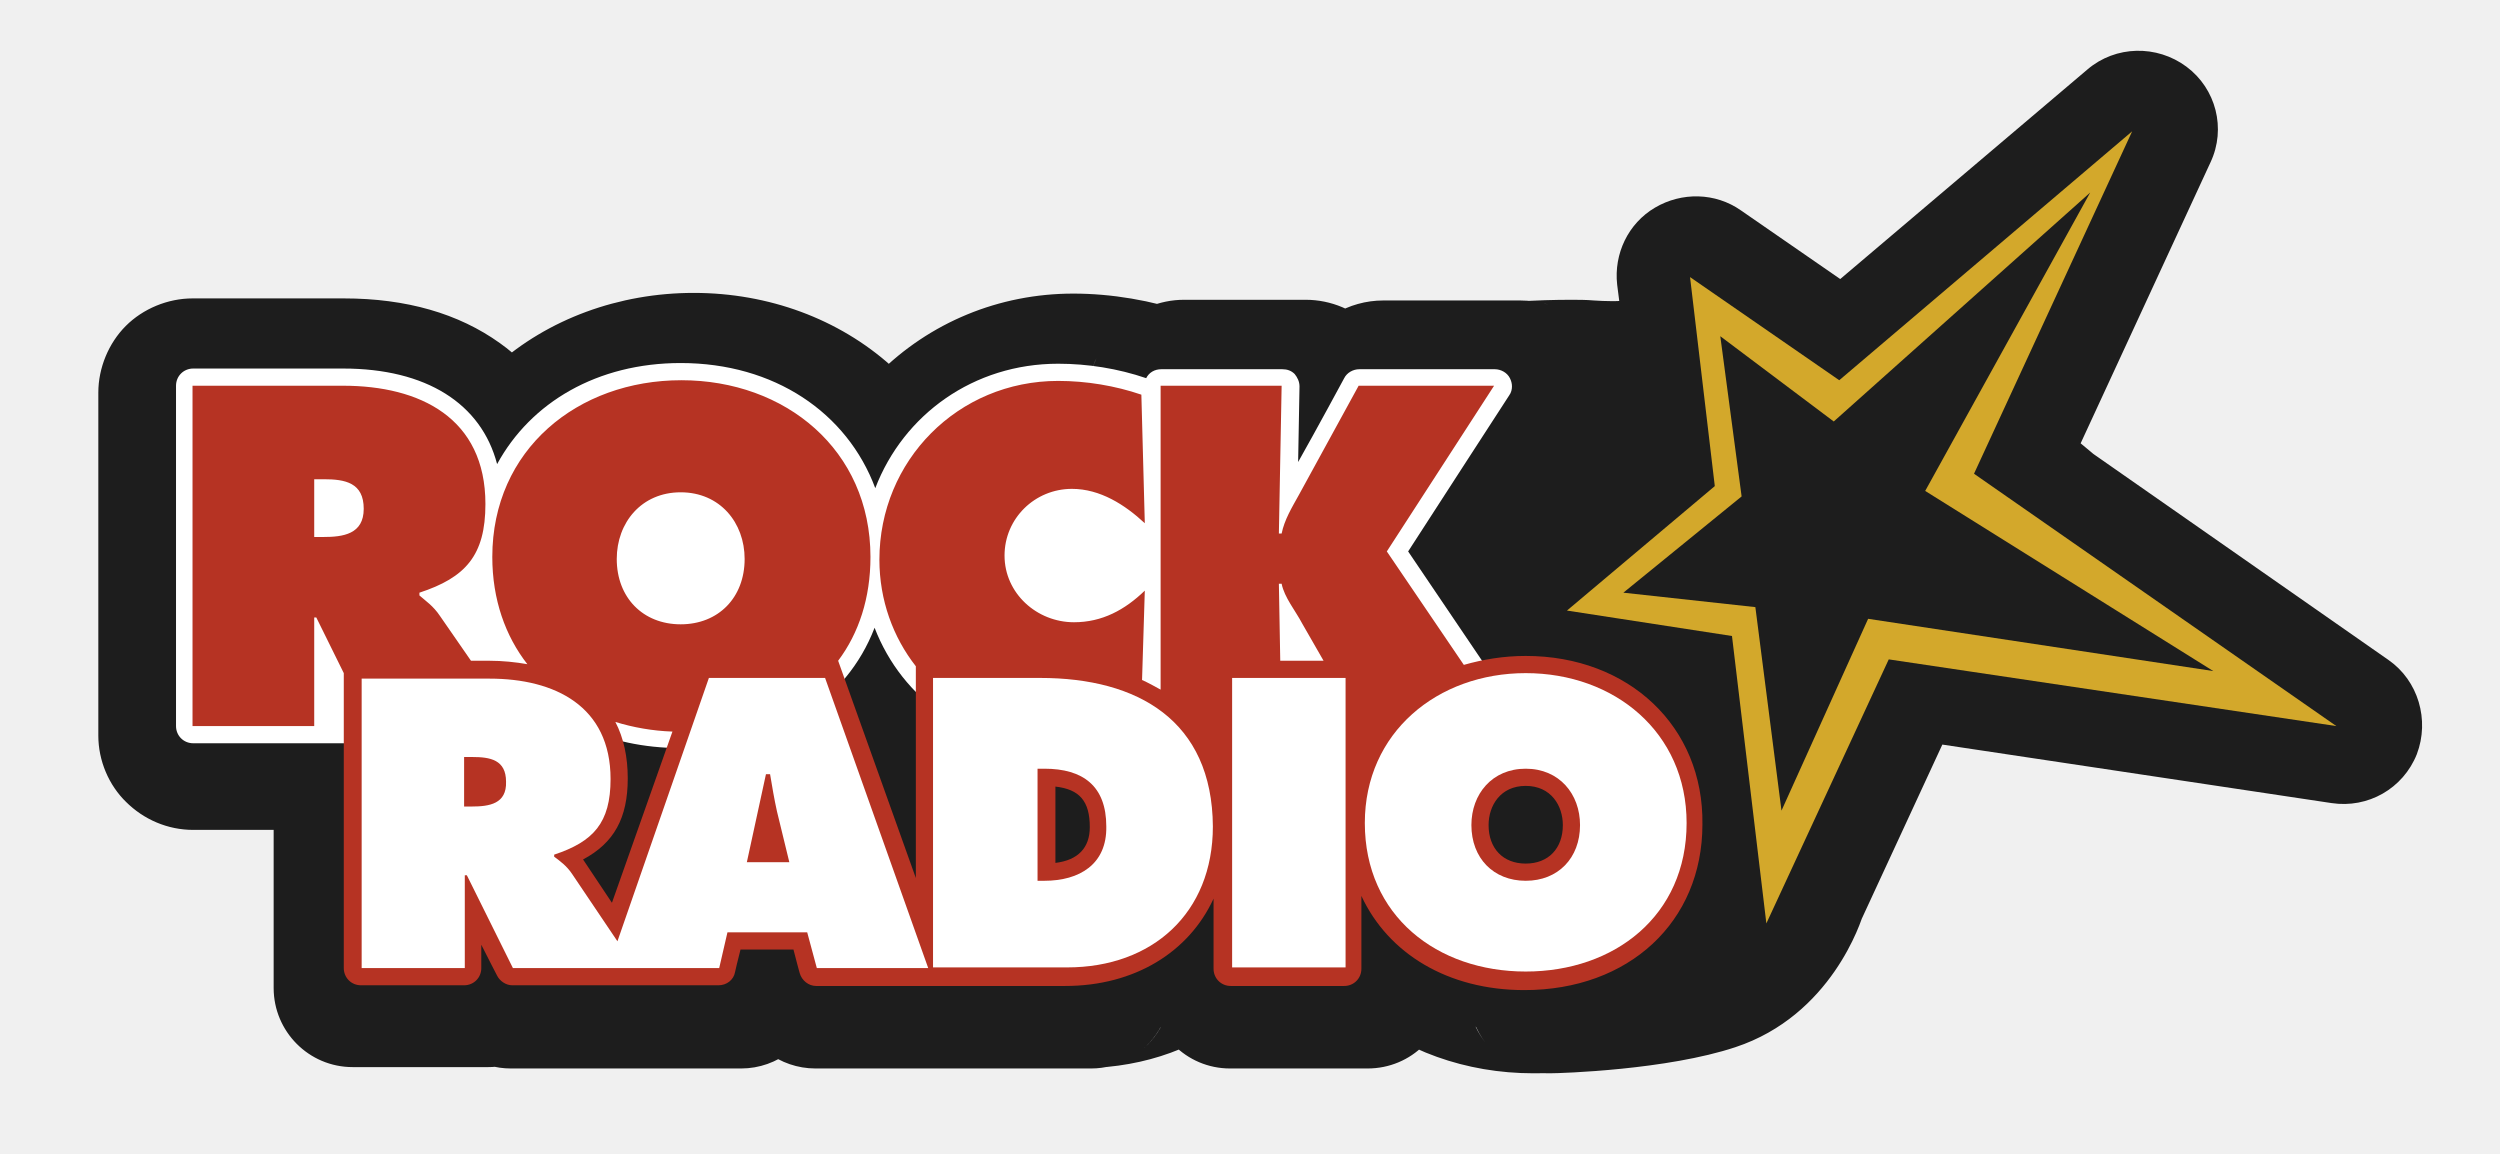
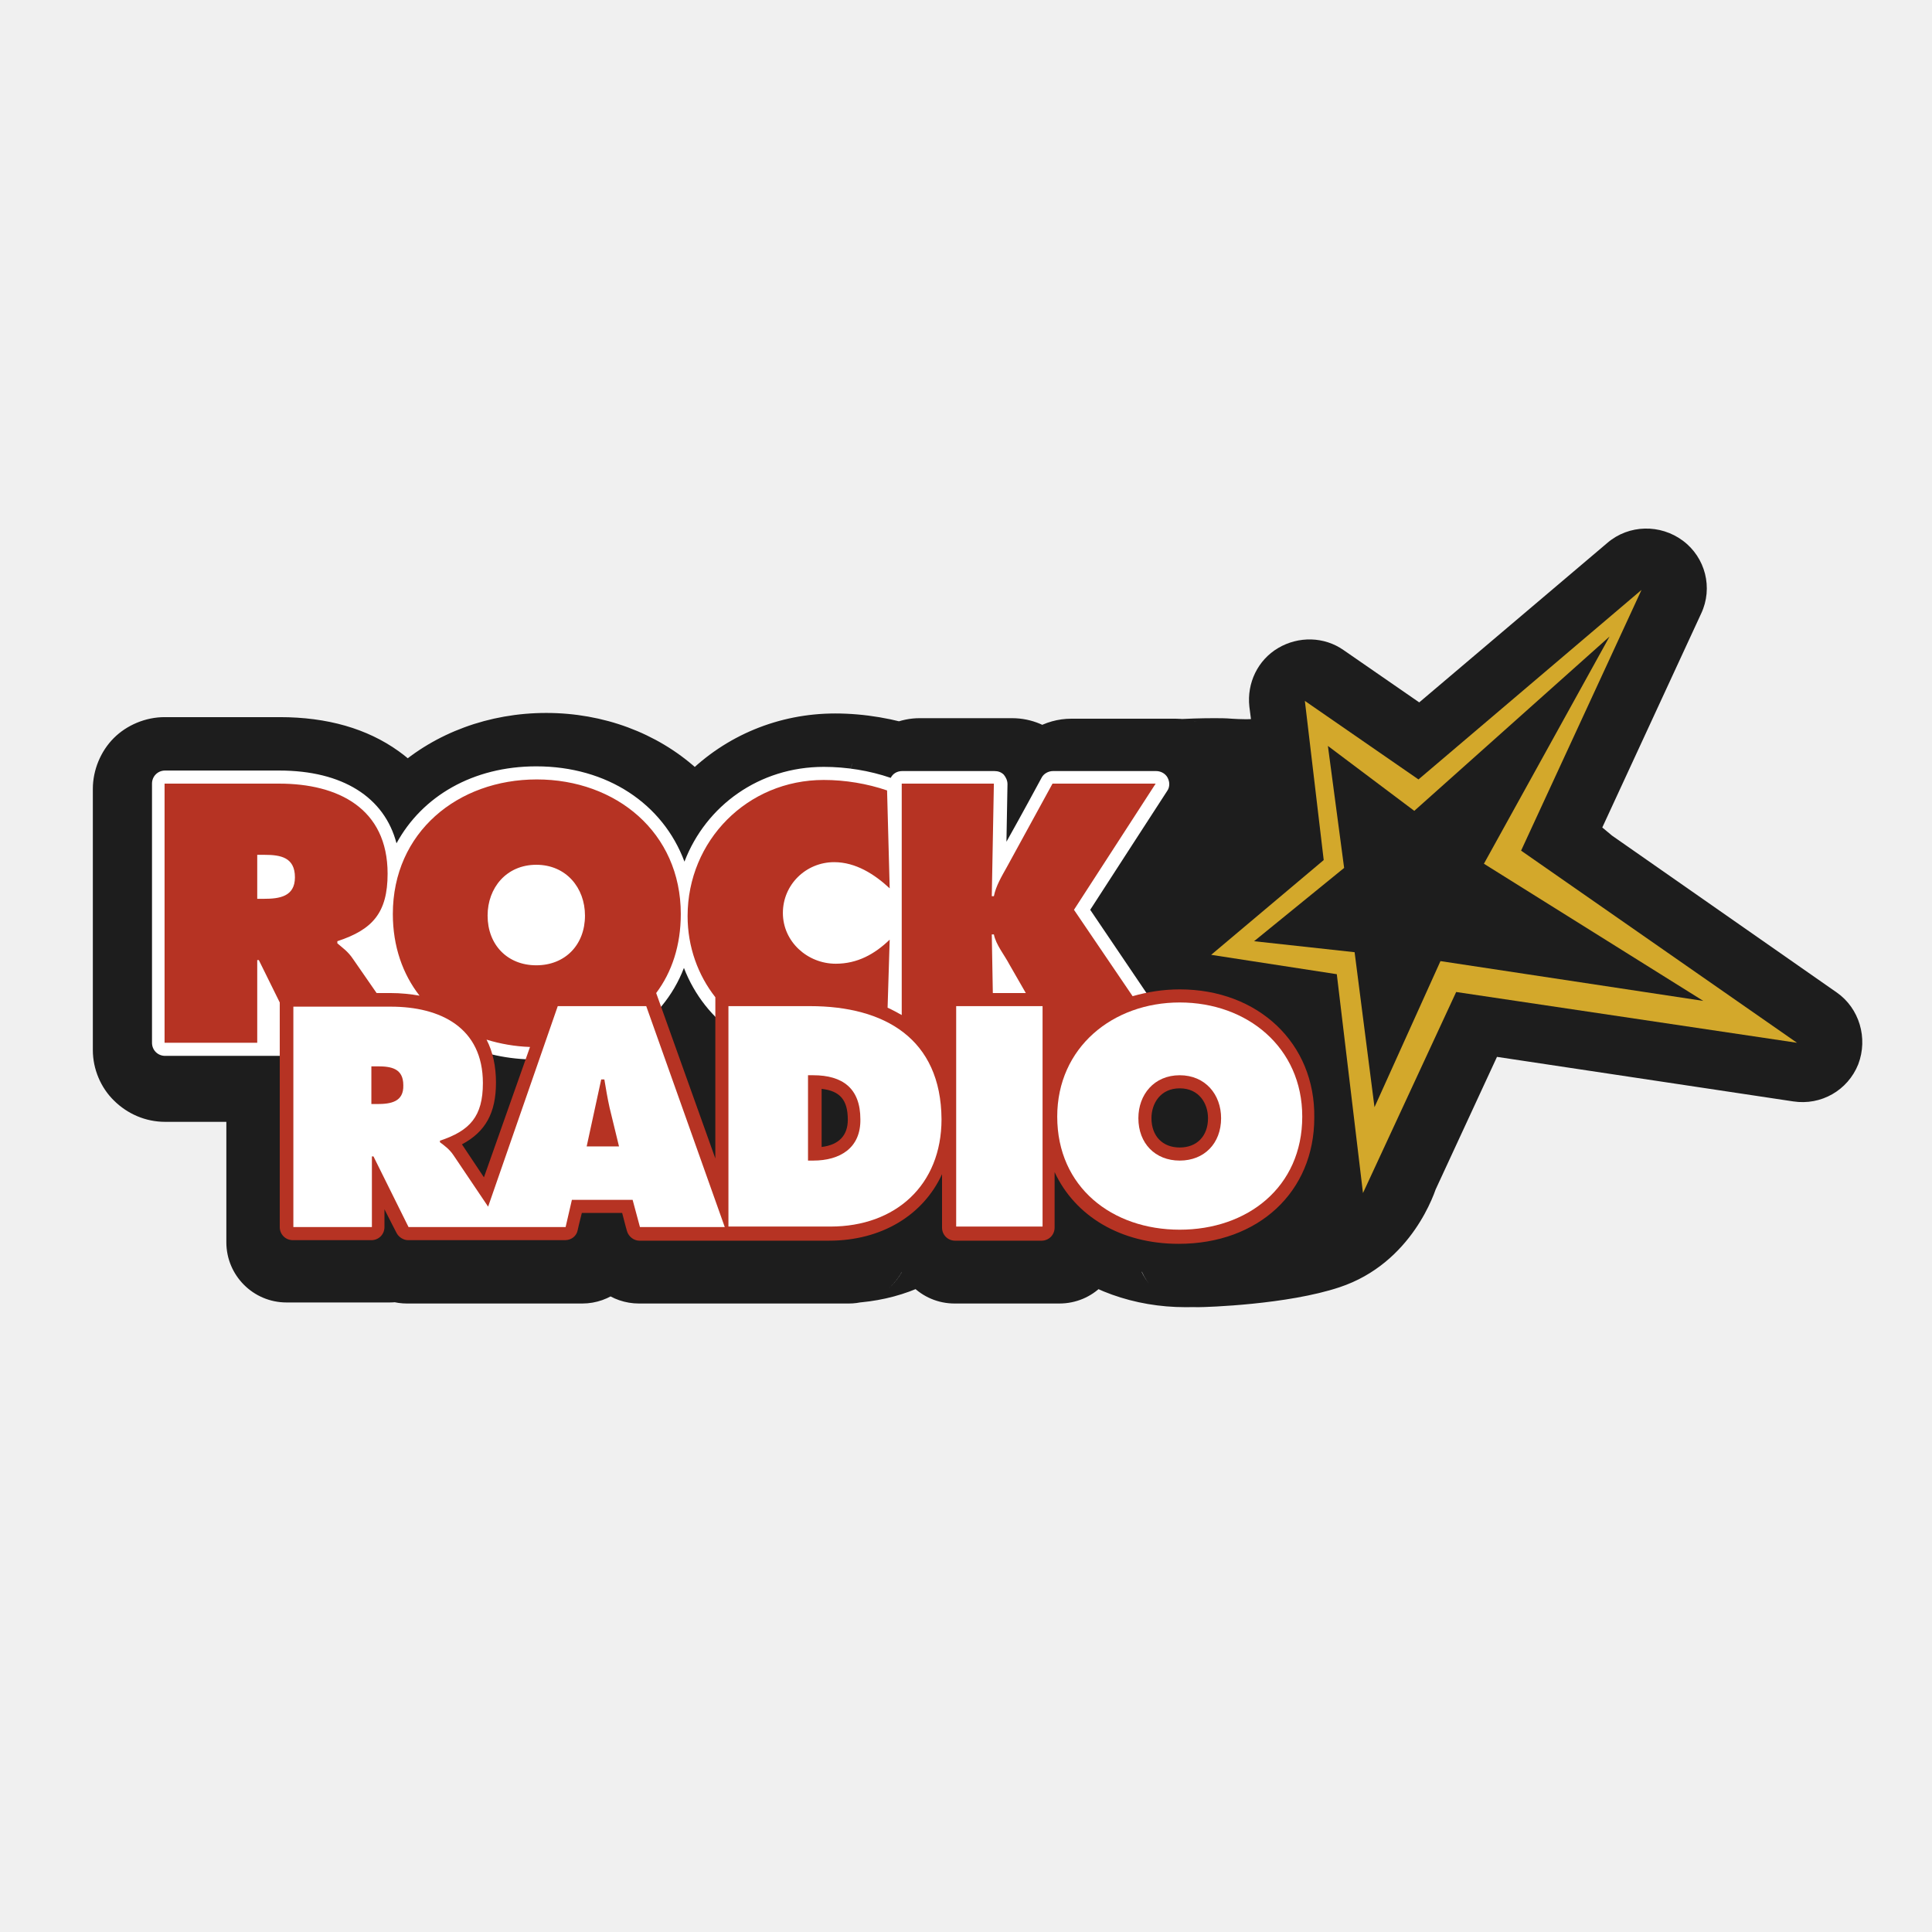
- <svg xmlns="http://www.w3.org/2000/svg" version="1.1" id="Layer_1" x="0px" y="0px" viewBox="0 0 363.6 167.8" style="enable-background:new 0 0 363.6 167.8;" xml:space="preserve">
-   <style type="text/css">
+ <svg xmlns="http://www.w3.org/2000/svg" enable-background="new 0 0 500 500" viewBox="0 0 500 500" version="1.1" id="svg92" xml:space="preserve">
+   <defs id="defs96" />
+   <style type="text/css" id="style325">
	.st0{fill:#1D1D1D;}
	.st1{fill:#FFFFFF;}
	.st2{fill:#D3A82B;}
	.st3{fill:#B63323;}
</style>
-   <g>
-     <path class="st0" d="M347.4,96l-43.4-30.3c0.3,0.2,0.6,0.4,0.8,0.6l-8.9-7.4c4,3.3,5.2,8.9,3,13.6l22.6-48.9   c2.3-4.9,0.8-10.7-3.5-13.9c-4.3-3.2-10.3-3.1-14.4,0.4l-42.7,36.2c4-3.4,9.7-3.7,14-0.7l-21.7-15c-3.7-2.6-8.6-2.7-12.5-0.4   c-3.9,2.3-6,6.7-5.5,11.2l0.6,4.7c-0.1-0.6-0.1-1.3-0.1-1.9c0,0.2,0,0.3,0,0.3c0,0,0.1-0.2,0.2-0.3c0.3-0.3,0.6-0.5,0.8-0.6   c-0.8,0.3-3.4,0.2-4.9,0.1c-1.1-0.1-2.3-0.1-3.4-0.1c-2.4,0-5.2,0.1-7.1,0.2c1.3,0,2.6,0.1,3.9,0.5c-1.3-0.4-2.7-0.6-4.1-0.6h-19.9   c-5.1,0-9.7,2.8-12.1,7.2c0-0.1-7.2,13.2-7.2,13.2c2.5-4.6,7.9-6.9,13-5.6c5.1,1.4,8.7,6,8.6,11.3l0.2-12.2   c0.1-3.6-1.4-7.2-3.9-9.8c0,0-0.1-0.1-0.1-0.1c-2.6-2.6-6.1-4.1-9.8-4.1h-17.7c-3.6,0-7.1,1.5-9.7,4c-2,2-3.4,4.6-3.9,7.3   c0.7-4.2,3.7-7.6,7.8-8.9c4-1.3,8.5-0.3,11.5,2.6c-1.4-1.4-3.1-2.4-5.1-3.1c-5.3-1.8-11.1-2.8-16.7-2.8c-10.8,0-20.9,4.2-28.4,11.7   c-4.1,4.1-7.3,9.2-9.2,14.6c1.6-4.6,6-7.6,10.9-7.6c4.9,0,9.2,3.1,10.8,7.7c-2.1-6.1-5.8-11.6-10.6-15.9   c-7.6-6.8-17.8-10.6-28.7-10.6c-10.9,0-21.2,3.8-28.8,10.6c-3.1,2.8-5.8,6.1-7.8,9.8c2.2-4,6.5-6.3,11-5.9l-2-0.2   c4.8,0.4,8.8,3.7,10.1,8.3c-1.8-6.3-5.5-11.6-10.7-15.3c-6-4.3-13.6-6.5-22.7-6.5h-22c-3.6,0-7.2,1.5-9.7,4c-2.5,2.5-4,6.1-4,9.7   v49.9c0,3.6,1.5,7.2,4.1,9.7c0,0-0.1-0.1-0.1-0.1c2.6,2.6,6.1,4.1,9.8,4.1h23.2c-6.4,0-11.5-5.1-11.5-11.5v34.5   c0,6.3,5.1,11.5,11.5,11.5h19.7c6.4,0,11.5-5.1,11.5-11.5v-6.8c0,5.3-3.7,9.9-8.9,11.2c-5.2,1.2-10.6-1.3-12.9-6.1L64,149   c1.9,3.9,5.9,6.4,10.3,6.4h33.5c5.3,0,10-3.7,11.2-8.8l1.2-5.3c-1.2,5.2-5.9,8.8-11.2,8.8h8.2c-5.2,0-9.8-3.5-11.1-8.5l1.4,5.3   c1.3,5,5.9,8.5,11.1,8.5h40.1c4,0,7.7-2.1,9.8-5.5c2.1-3.4,2.3-7.6,0.5-11.2c1.7,3.4,1.6,7.5-0.3,10.9c-1.9,3.3-5.4,5.5-9.3,5.7   c8.8-0.5,16.5-3.7,22.3-9.3c3.4-3.2,6.1-7.2,7.9-11.7c-2,5.1-7.4,8.1-12.8,7.1c-5.4-1-9.4-5.8-9.4-11.3v13.8   c0,6.3,5.1,11.5,11.5,11.5h20c6.4,0,11.5-5.1,11.5-11.5v-14.1c0,5.5-3.9,10.2-9.3,11.3c-5.4,1-10.8-1.9-12.9-7   c2,5,5.1,9.3,9.1,12.8c6.7,5.9,15.9,9.2,25.7,9.2c0.9,0,1.8,0,2.8-0.1c-4.8,0.3-9.2-2.4-11.2-6.7l0.1,0.1c1.9,4.2,6.1,6.8,10.7,6.7   c1.7,0,17.1-0.5,27-3.8c13.9-4.6,18.3-18.2,18.7-19.7c0.3-0.9,0.4-1.8,0.5-2.7l0-0.2c-0.1,1.5-0.4,2.9-1,4.3l15.5-33.5   c-2.1,4.6-7.1,7.3-12.2,6.5l65.2,9.8c5.3,0.8,10.4-2.1,12.4-7.1C353.4,104.7,351.7,99,347.4,96" />
-     <path class="st1" d="M221.1,104.3c0,0-14.6-21.6-16.3-24.1c1.6-2.5,14.7-22.7,14.7-22.7c0.3-0.4,0.4-0.9,0.4-1.3   c0-0.4-0.1-0.8-0.3-1.2c-0.4-0.8-1.3-1.3-2.2-1.3h-19.7c-0.9,0-1.8,0.5-2.2,1.3c0,0-4.1,7.6-6.7,12.2c0.1-5.5,0.2-11,0.2-11   c0-0.7-0.3-1.3-0.7-1.8c-0.5-0.5-1.1-0.7-1.8-0.7h-17.6c-1,0-1.8,0.5-2.2,1.3c-4.1-1.4-8.5-2.1-12.8-2.1   c-12.3,0-22.5,7.4-26.6,18.1C123.2,60,112.6,52.8,99,52.8c-12.1,0-21.8,5.7-26.7,14.7C70,58.7,62,53.6,49.9,53.6H28.1   c-1.4,0-2.5,1.1-2.5,2.5v49.5c0,1.4,1.1,2.5,2.5,2.5h46.7c0.9,0,1.8-0.5,2.2-1.3c0.2-0.4,0.3-0.8,0.3-1.2c0-0.5-0.1-1-0.4-1.4   l-4.7-7c0,0,1.2-0.8,1.9,0.1c5.3,7.1,14.1,11.5,24.9,11.5c13.6,0,24.1-6.8,28.2-17.5c4,10.4,13.9,17.5,25.9,17.5   c2.9,0,9.9-0.5,13.6-2c0.4,0.8,1.2,1.3,2.2,1.3l7.5,5.5l10.1-5.5c0.7,0,1.3-0.3,1.8-0.7c0.5-0.5,0.7-1.1,0.7-1.8   c0,0-0.1-3.2-0.2-8.7c2-0.3,7.1,10,7.1,10c0.4,0.8,2.6,4.5,3.5,4.5l19.7-3.2c0.9,0,1.8-0.5,2.2-1.3c0.2-0.4,0.3-0.8,0.3-1.2   C221.5,105.2,221.4,104.7,221.1,104.3" />
-     <path class="st2" d="M280,71.4L304,28l-37.3,33.3l-16.5-12.4l3.1,23.3l-17.2,14l19.2,2.1l3.8,29.6L271.7,90l50.2,7.6L280,71.4z    M274.7,95.9l-17.8,38.4l-5-41.8l-24-3.7l21.5-18.1l-3.6-30.4l21.7,15l42.6-36.2l-23,49.8l52.7,36.7L274.7,95.9z" />
-     <path class="st3" d="M221.9,125.6c-3.3,0-5.4-2.2-5.4-5.6c0-2.8,1.7-5.7,5.4-5.7c3.7,0,5.4,2.9,5.4,5.7   C227.3,123.4,225.2,125.6,221.9,125.6 M153.5,125.5v-11.1c3.5,0.4,5,2.1,5,5.9C158.5,123.3,156.8,125.1,153.5,125.5z M186.4,84.9   c0.4,2,2,3.9,3,5.8l3.1,5.4h-6.3L186,84.9H186.4z M89,131.3l-3.8-5.7c-0.1-0.2-0.3-0.4-0.4-0.6c4.5-2.4,6.5-6,6.5-11.8   c0-3.1-0.6-5.9-1.8-8.2c2.6,0.8,5.4,1.3,8.3,1.4L89,131.3z M45.7,78.1v-8.4h1.4c3.1,0,5.8,0.5,5.8,4.3c0,3.7-3,4.1-5.9,4.1H45.7z    M99,71.6c5.7,0,9.3,4.4,9.3,9.7c0,5.6-3.8,9.5-9.3,9.5c-5.5,0-9.3-3.9-9.3-9.5C89.7,76,93.3,71.6,99,71.6z M221.9,95.4   c-3.2,0-6.2,0.5-9,1.3l-11.2-16.5l15.6-24.1h-19.7L188.9,72c-1,1.8-2.1,3.6-2.5,5.6H186l0.4-21.5h-17.6v44.2   c-0.9-0.5-1.8-1-2.7-1.4l0.4-13c-2.9,2.8-6.2,4.6-10.3,4.6c-5.4,0-10.1-4.2-10.1-9.7c0-5.4,4.4-9.7,9.8-9.7c4.1,0,7.7,2.3,10.6,5   L166,57.4c-3.8-1.3-8-2-12.1-2c-14.6,0-26,11.6-26,26c0,5.9,2,11.3,5.3,15.5v30.8l-11.3-31.6c3-4,4.7-9.1,4.7-15.1   c0-15.6-12.4-25.7-27.5-25.7c-15.1,0-27.5,10.1-27.5,25.7c0,6.2,1.9,11.5,5.1,15.6c-1.7-0.3-3.6-0.5-5.5-0.5h-2.7L64,89.6   c-1-1.5-2.1-2.2-3-3v-0.4c6.7-2.2,9.6-5.4,9.6-12.9c0-12.5-9.5-17.2-20.7-17.2H28v49.5h17.7V89.8H46l4,8.1v42.9   c0,1.4,1.1,2.5,2.5,2.5h15c1.4,0,2.5-1.1,2.5-2.5v-3.4c1,2,2.3,4.5,2.3,4.5c0.4,0.8,1.3,1.4,2.2,1.4h30c1.2,0,2.2-0.8,2.4-1.9   c0,0,0.4-1.8,0.8-3.3h7.7c0.4,1.6,0.9,3.4,0.9,3.4c0.3,1.1,1.3,1.9,2.4,1.9h16.2c0.1,0,0.2,0,0.2,0c0.1,0,0.2,0,0.3,0h19.5   c10.1,0,18-4.9,21.6-12.7v10.2c0,1.4,1.1,2.5,2.5,2.5h16.5c1.4,0,2.5-1.1,2.5-2.5v-10.6c3.9,8.4,12.6,13.7,23.7,13.7   c15.2,0,25.9-9.9,25.9-24.1C247.8,105.7,236.9,95.4,221.9,95.4z" />
-     <path class="st1" d="M108.6,125.5l2.8-12.9h0.6c0.3,1.8,0.6,3.6,1,5.4l1.8,7.4H108.6z M68.6,117.3h-1.1v-7.2h1.2   c2.6,0,4.9,0.4,4.9,3.6C73.7,116.9,71.2,117.3,68.6,117.3z M103.1,98.6l-13.3,38.3l-6.6-9.8c-0.8-1.2-1.8-1.9-2.6-2.5v-0.3   c5.7-1.9,8.2-4.6,8.2-11c0-10.6-8.1-14.6-17.6-14.6H52.6v42.1h15v-13.5h0.3l6.7,13.5h30l1.2-5.2h11.6l1.4,5.2h16.2L120,98.6H103.1z   " />
-     <path class="st1" d="M151.9,128.1h-1v-16.3h1c5.6,0,9,2.5,9,8.4C161,125.7,157,128.1,151.9,128.1 M151.3,98.6h-15.6v42.1h19.5   c12.4,0,21.2-7.9,21.2-20.5C176.3,104.8,165.5,98.6,151.3,98.6z" />
-     <rect x="179.2" y="98.6" class="st1" width="16.5" height="42.1" />
-     <path class="st1" d="M221.9,128.1c-4.7,0-7.9-3.3-7.9-8.1c0-4.5,3-8.2,7.9-8.2c4.9,0,7.9,3.7,7.9,8.2   C229.8,124.8,226.6,128.1,221.9,128.1 M221.9,97.9c-12.8,0-23.4,8.6-23.4,21.8c0,13.5,10.5,21.6,23.4,21.6   c12.9,0,23.4-8.1,23.4-21.6C245.3,106.5,234.8,97.9,221.9,97.9z" />
+   <g id="g343" transform="matrix(1.35495,0,0,1.35495,4.651494,126.7887)">
+     <path class="st0" d="M 347.4,96 304,65.7 c 0.3,0.2 0.6,0.4 0.8,0.6 l -8.9,-7.4 c 4,3.3 5.2,8.9 3,13.6 l 22.6,-48.9 c 2.3,-4.9 0.8,-10.7 -3.5,-13.9 -4.3,-3.2 -10.3,-3.1 -14.4,0.4 l -42.7,36.2 c 4,-3.4 9.7,-3.7 14,-0.7 l -21.7,-15 c -3.7,-2.6 -8.6,-2.7 -12.5,-0.4 -3.9,2.3 -6,6.7 -5.5,11.2 l 0.6,4.7 c -0.1,-0.6 -0.1,-1.3 -0.1,-1.9 0,0.2 0,0.3 0,0.3 0,0 0.1,-0.2 0.2,-0.3 0.3,-0.3 0.6,-0.5 0.8,-0.6 -0.8,0.3 -3.4,0.2 -4.9,0.1 -1.1,-0.1 -2.3,-0.1 -3.4,-0.1 -2.4,0 -5.2,0.1 -7.1,0.2 1.3,0 2.6,0.1 3.9,0.5 -1.3,-0.4 -2.7,-0.6 -4.1,-0.6 h -19.9 c -5.1,0 -9.7,2.8 -12.1,7.2 0,-0.1 -7.2,13.2 -7.2,13.2 2.5,-4.6 7.9,-6.9 13,-5.6 5.1,1.4 8.7,6 8.6,11.3 l 0.2,-12.2 c 0.1,-3.6 -1.4,-7.2 -3.9,-9.8 0,0 -0.1,-0.1 -0.1,-0.1 -2.6,-2.6 -6.1,-4.1 -9.8,-4.1 h -17.7 c -3.6,0 -7.1,1.5 -9.7,4 -2,2 -3.4,4.6 -3.9,7.3 0.7,-4.2 3.7,-7.6 7.8,-8.9 4,-1.3 8.5,-0.3 11.5,2.6 -1.4,-1.4 -3.1,-2.4 -5.1,-3.1 -5.3,-1.8 -11.1,-2.8 -16.7,-2.8 -10.8,0 -20.9,4.2 -28.4,11.7 -4.1,4.1 -7.3,9.2 -9.2,14.6 1.6,-4.6 6,-7.6 10.9,-7.6 4.9,0 9.2,3.1 10.8,7.7 C 138.1,63 134.4,57.5 129.6,53.2 122,46.4 111.8,42.6 100.9,42.6 90,42.6 79.7,46.4 72.1,53.2 69,56 66.3,59.3 64.3,63 c 2.2,-4 6.5,-6.3 11,-5.9 l -2,-0.2 c 4.8,0.4 8.8,3.7 10.1,8.3 C 81.6,58.9 77.9,53.6 72.7,49.9 66.7,45.6 59.1,43.4 50,43.4 H 28 c -3.6,0 -7.2,1.5 -9.7,4 -2.5,2.5 -4,6.1 -4,9.7 V 107 c 0,3.6 1.5,7.2 4.1,9.7 0,0 -0.1,-0.1 -0.1,-0.1 2.6,2.6 6.1,4.1 9.8,4.1 h 23.2 c -6.4,0 -11.5,-5.1 -11.5,-11.5 v 34.5 c 0,6.3 5.1,11.5 11.5,11.5 H 71 c 6.4,0 11.5,-5.1 11.5,-11.5 v -6.8 c 0,5.3 -3.7,9.9 -8.9,11.2 -5.2,1.2 -10.6,-1.3 -12.9,-6.1 l 3.3,7 c 1.9,3.9 5.9,6.4 10.3,6.4 h 33.5 c 5.3,0 10,-3.7 11.2,-8.8 l 1.2,-5.3 c -1.2,5.2 -5.9,8.8 -11.2,8.8 h 8.2 c -5.2,0 -9.8,-3.5 -11.1,-8.5 l 1.4,5.3 c 1.3,5 5.9,8.5 11.1,8.5 h 40.1 c 4,0 7.7,-2.1 9.8,-5.5 2.1,-3.4 2.3,-7.6 0.5,-11.2 1.7,3.4 1.6,7.5 -0.3,10.9 -1.9,3.3 -5.4,5.5 -9.3,5.7 8.8,-0.5 16.5,-3.7 22.3,-9.3 3.4,-3.2 6.1,-7.2 7.9,-11.7 -2,5.1 -7.4,8.1 -12.8,7.1 -5.4,-1 -9.4,-5.8 -9.4,-11.3 v 13.8 c 0,6.3 5.1,11.5 11.5,11.5 h 20 c 6.4,0 11.5,-5.1 11.5,-11.5 v -14.1 c 0,5.5 -3.9,10.2 -9.3,11.3 -5.4,1 -10.8,-1.9 -12.9,-7 2,5 5.1,9.3 9.1,12.8 6.7,5.9 15.9,9.2 25.7,9.2 0.9,0 1.8,0 2.8,-0.1 -4.8,0.3 -9.2,-2.4 -11.2,-6.7 l 0.1,0.1 c 1.9,4.2 6.1,6.8 10.7,6.7 1.7,0 17.1,-0.5 27,-3.8 13.9,-4.6 18.3,-18.2 18.7,-19.7 0.3,-0.9 0.4,-1.8 0.5,-2.7 v -0.2 c -0.1,1.5 -0.4,2.9 -1,4.3 l 15.5,-33.5 c -2.1,4.6 -7.1,7.3 -12.2,6.5 l 65.2,9.8 c 5.3,0.8 10.4,-2.1 12.4,-7.1 1.9,-5 0.2,-10.7 -4.1,-13.7" id="path327" />
+     <path class="st1" d="m 221.1,104.3 c 0,0 -14.6,-21.6 -16.3,-24.1 1.6,-2.5 14.7,-22.7 14.7,-22.7 0.3,-0.4 0.4,-0.9 0.4,-1.3 0,-0.4 -0.1,-0.8 -0.3,-1.2 -0.4,-0.8 -1.3,-1.3 -2.2,-1.3 h -19.7 c -0.9,0 -1.8,0.5 -2.2,1.3 0,0 -4.1,7.6 -6.7,12.2 0.1,-5.5 0.2,-11 0.2,-11 0,-0.7 -0.3,-1.3 -0.7,-1.8 -0.5,-0.5 -1.1,-0.7 -1.8,-0.7 h -17.6 c -1,0 -1.8,0.5 -2.2,1.3 -4.1,-1.4 -8.5,-2.1 -12.8,-2.1 -12.3,0 -22.5,7.4 -26.6,18.1 C 123.2,60 112.6,52.8 99,52.8 86.9,52.8 77.2,58.5 72.3,67.5 70,58.7 62,53.6 49.9,53.6 H 28.1 c -1.4,0 -2.5,1.1 -2.5,2.5 v 49.5 c 0,1.4 1.1,2.5 2.5,2.5 h 46.7 c 0.9,0 1.8,-0.5 2.2,-1.3 0.2,-0.4 0.3,-0.8 0.3,-1.2 0,-0.5 -0.1,-1 -0.4,-1.4 l -4.7,-7 c 0,0 1.2,-0.8 1.9,0.1 5.3,7.1 14.1,11.5 24.9,11.5 13.6,0 24.1,-6.8 28.2,-17.5 4,10.4 13.9,17.5 25.9,17.5 2.9,0 9.9,-0.5 13.6,-2 0.4,0.8 1.2,1.3 2.2,1.3 l 7.5,5.5 10.1,-5.5 c 0.7,0 1.3,-0.3 1.8,-0.7 0.5,-0.5 0.7,-1.1 0.7,-1.8 0,0 -0.1,-3.2 -0.2,-8.7 2,-0.3 7.1,10 7.1,10 0.4,0.8 2.6,4.5 3.5,4.5 l 19.7,-3.2 c 0.9,0 1.8,-0.5 2.2,-1.3 0.2,-0.4 0.3,-0.8 0.3,-1.2 -0.1,-0.5 -0.2,-1 -0.5,-1.4" id="path329" />
+     <path class="st2" d="M 280,71.4 304,28 266.7,61.3 250.2,48.9 l 3.1,23.3 -17.2,14 19.2,2.1 3.8,29.6 12.6,-27.9 50.2,7.6 z m -5.3,24.5 -17.8,38.4 -5,-41.8 -24,-3.7 21.5,-18.1 -3.6,-30.4 21.7,15 42.6,-36.2 -23,49.8 52.7,36.7 z" id="path331" />
+     <path class="st3" d="m 221.9,125.6 c -3.3,0 -5.4,-2.2 -5.4,-5.6 0,-2.8 1.7,-5.7 5.4,-5.7 3.7,0 5.4,2.9 5.4,5.7 0,3.4 -2.1,5.6 -5.4,5.6 m -68.4,-0.1 v -11.1 c 3.5,0.4 5,2.1 5,5.9 0,3 -1.7,4.8 -5,5.2 z m 32.9,-40.6 c 0.4,2 2,3.9 3,5.8 l 3.1,5.4 h -6.3 L 186,84.9 Z M 89,131.3 85.2,125.6 c -0.1,-0.2 -0.3,-0.4 -0.4,-0.6 4.5,-2.4 6.5,-6 6.5,-11.8 0,-3.1 -0.6,-5.9 -1.8,-8.2 2.6,0.8 5.4,1.3 8.3,1.4 z M 45.7,78.1 v -8.4 h 1.4 c 3.1,0 5.8,0.5 5.8,4.3 0,3.7 -3,4.1 -5.9,4.1 H 45.7 Z M 99,71.6 c 5.7,0 9.3,4.4 9.3,9.7 0,5.6 -3.8,9.5 -9.3,9.5 -5.5,0 -9.3,-3.9 -9.3,-9.5 0,-5.3 3.6,-9.7 9.3,-9.7 z m 122.9,23.8 c -3.2,0 -6.2,0.5 -9,1.3 L 201.7,80.2 217.3,56.1 H 197.6 L 188.9,72 c -1,1.8 -2.1,3.6 -2.5,5.6 H 186 l 0.4,-21.5 h -17.6 v 44.2 c -0.9,-0.5 -1.8,-1 -2.7,-1.4 l 0.4,-13 c -2.9,2.8 -6.2,4.6 -10.3,4.6 -5.4,0 -10.1,-4.2 -10.1,-9.7 0,-5.4 4.4,-9.7 9.8,-9.7 4.1,0 7.7,2.3 10.6,5 L 166,57.4 c -3.8,-1.3 -8,-2 -12.1,-2 -14.6,0 -26,11.6 -26,26 0,5.9 2,11.3 5.3,15.5 v 30.8 L 121.9,96.1 c 3,-4 4.7,-9.1 4.7,-15.1 0,-15.6 -12.4,-25.7 -27.5,-25.7 -15.1,0 -27.5,10.1 -27.5,25.7 0,6.2 1.9,11.5 5.1,15.6 C 75,96.3 73.1,96.1 71.2,96.1 H 68.5 L 64,89.6 c -1,-1.5 -2.1,-2.2 -3,-3 V 86.2 C 67.7,84 70.6,80.8 70.6,73.3 70.6,60.8 61.1,56.1 49.9,56.1 H 28 v 49.5 H 45.7 V 89.8 H 46 l 4,8.1 v 42.9 c 0,1.4 1.1,2.5 2.5,2.5 h 15 c 1.4,0 2.5,-1.1 2.5,-2.5 v -3.4 c 1,2 2.3,4.5 2.3,4.5 0.4,0.8 1.3,1.4 2.2,1.4 h 30 c 1.2,0 2.2,-0.8 2.4,-1.9 0,0 0.4,-1.8 0.8,-3.3 h 7.7 c 0.4,1.6 0.9,3.4 0.9,3.4 0.3,1.1 1.3,1.9 2.4,1.9 h 16.2 c 0.1,0 0.2,0 0.2,0 0.1,0 0.2,0 0.3,0 h 19.5 c 10.1,0 18,-4.9 21.6,-12.7 v 10.2 c 0,1.4 1.1,2.5 2.5,2.5 h 16.5 c 1.4,0 2.5,-1.1 2.5,-2.5 v -10.6 c 3.9,8.4 12.6,13.7 23.7,13.7 15.2,0 25.9,-9.9 25.9,-24.1 0.2,-14.2 -10.7,-24.5 -25.7,-24.5 z" id="path333" />
+     <path class="st1" d="m 108.6,125.5 2.8,-12.9 h 0.6 c 0.3,1.8 0.6,3.6 1,5.4 l 1.8,7.4 h -6.2 z m -40,-8.2 h -1.1 v -7.2 h 1.2 c 2.6,0 4.9,0.4 4.9,3.6 0.1,3.2 -2.4,3.6 -5,3.6 z m 34.5,-18.7 -13.3,38.3 -6.6,-9.8 c -0.8,-1.2 -1.8,-1.9 -2.6,-2.5 v -0.3 c 5.7,-1.9 8.2,-4.6 8.2,-11 0,-10.6 -8.1,-14.6 -17.6,-14.6 H 52.6 v 42.1 h 15 v -13.5 h 0.3 l 6.7,13.5 h 30 l 1.2,-5.2 h 11.6 l 1.4,5.2 H 135 L 120,98.6 Z" id="path335" />
+     <path class="st1" d="m 151.9,128.1 h -1 v -16.3 h 1 c 5.6,0 9,2.5 9,8.4 0.1,5.5 -3.9,7.9 -9,7.9 m -0.6,-29.5 h -15.6 v 42.1 h 19.5 c 12.4,0 21.2,-7.9 21.2,-20.5 -0.1,-15.4 -10.9,-21.6 -25.1,-21.6 z" id="path337" />
+     <rect x="179.2" y="98.6" class="st1" width="16.5" height="42.1" id="rect339" />
+     <path class="st1" d="m 221.9,128.1 c -4.7,0 -7.9,-3.3 -7.9,-8.1 0,-4.5 3,-8.2 7.9,-8.2 4.9,0 7.9,3.7 7.9,8.2 0,4.8 -3.2,8.1 -7.9,8.1 m 0,-30.2 c -12.8,0 -23.4,8.6 -23.4,21.8 0,13.5 10.5,21.6 23.4,21.6 12.9,0 23.4,-8.1 23.4,-21.6 0,-13.2 -10.5,-21.8 -23.4,-21.8 z" id="path341" />
  </g>
</svg>
